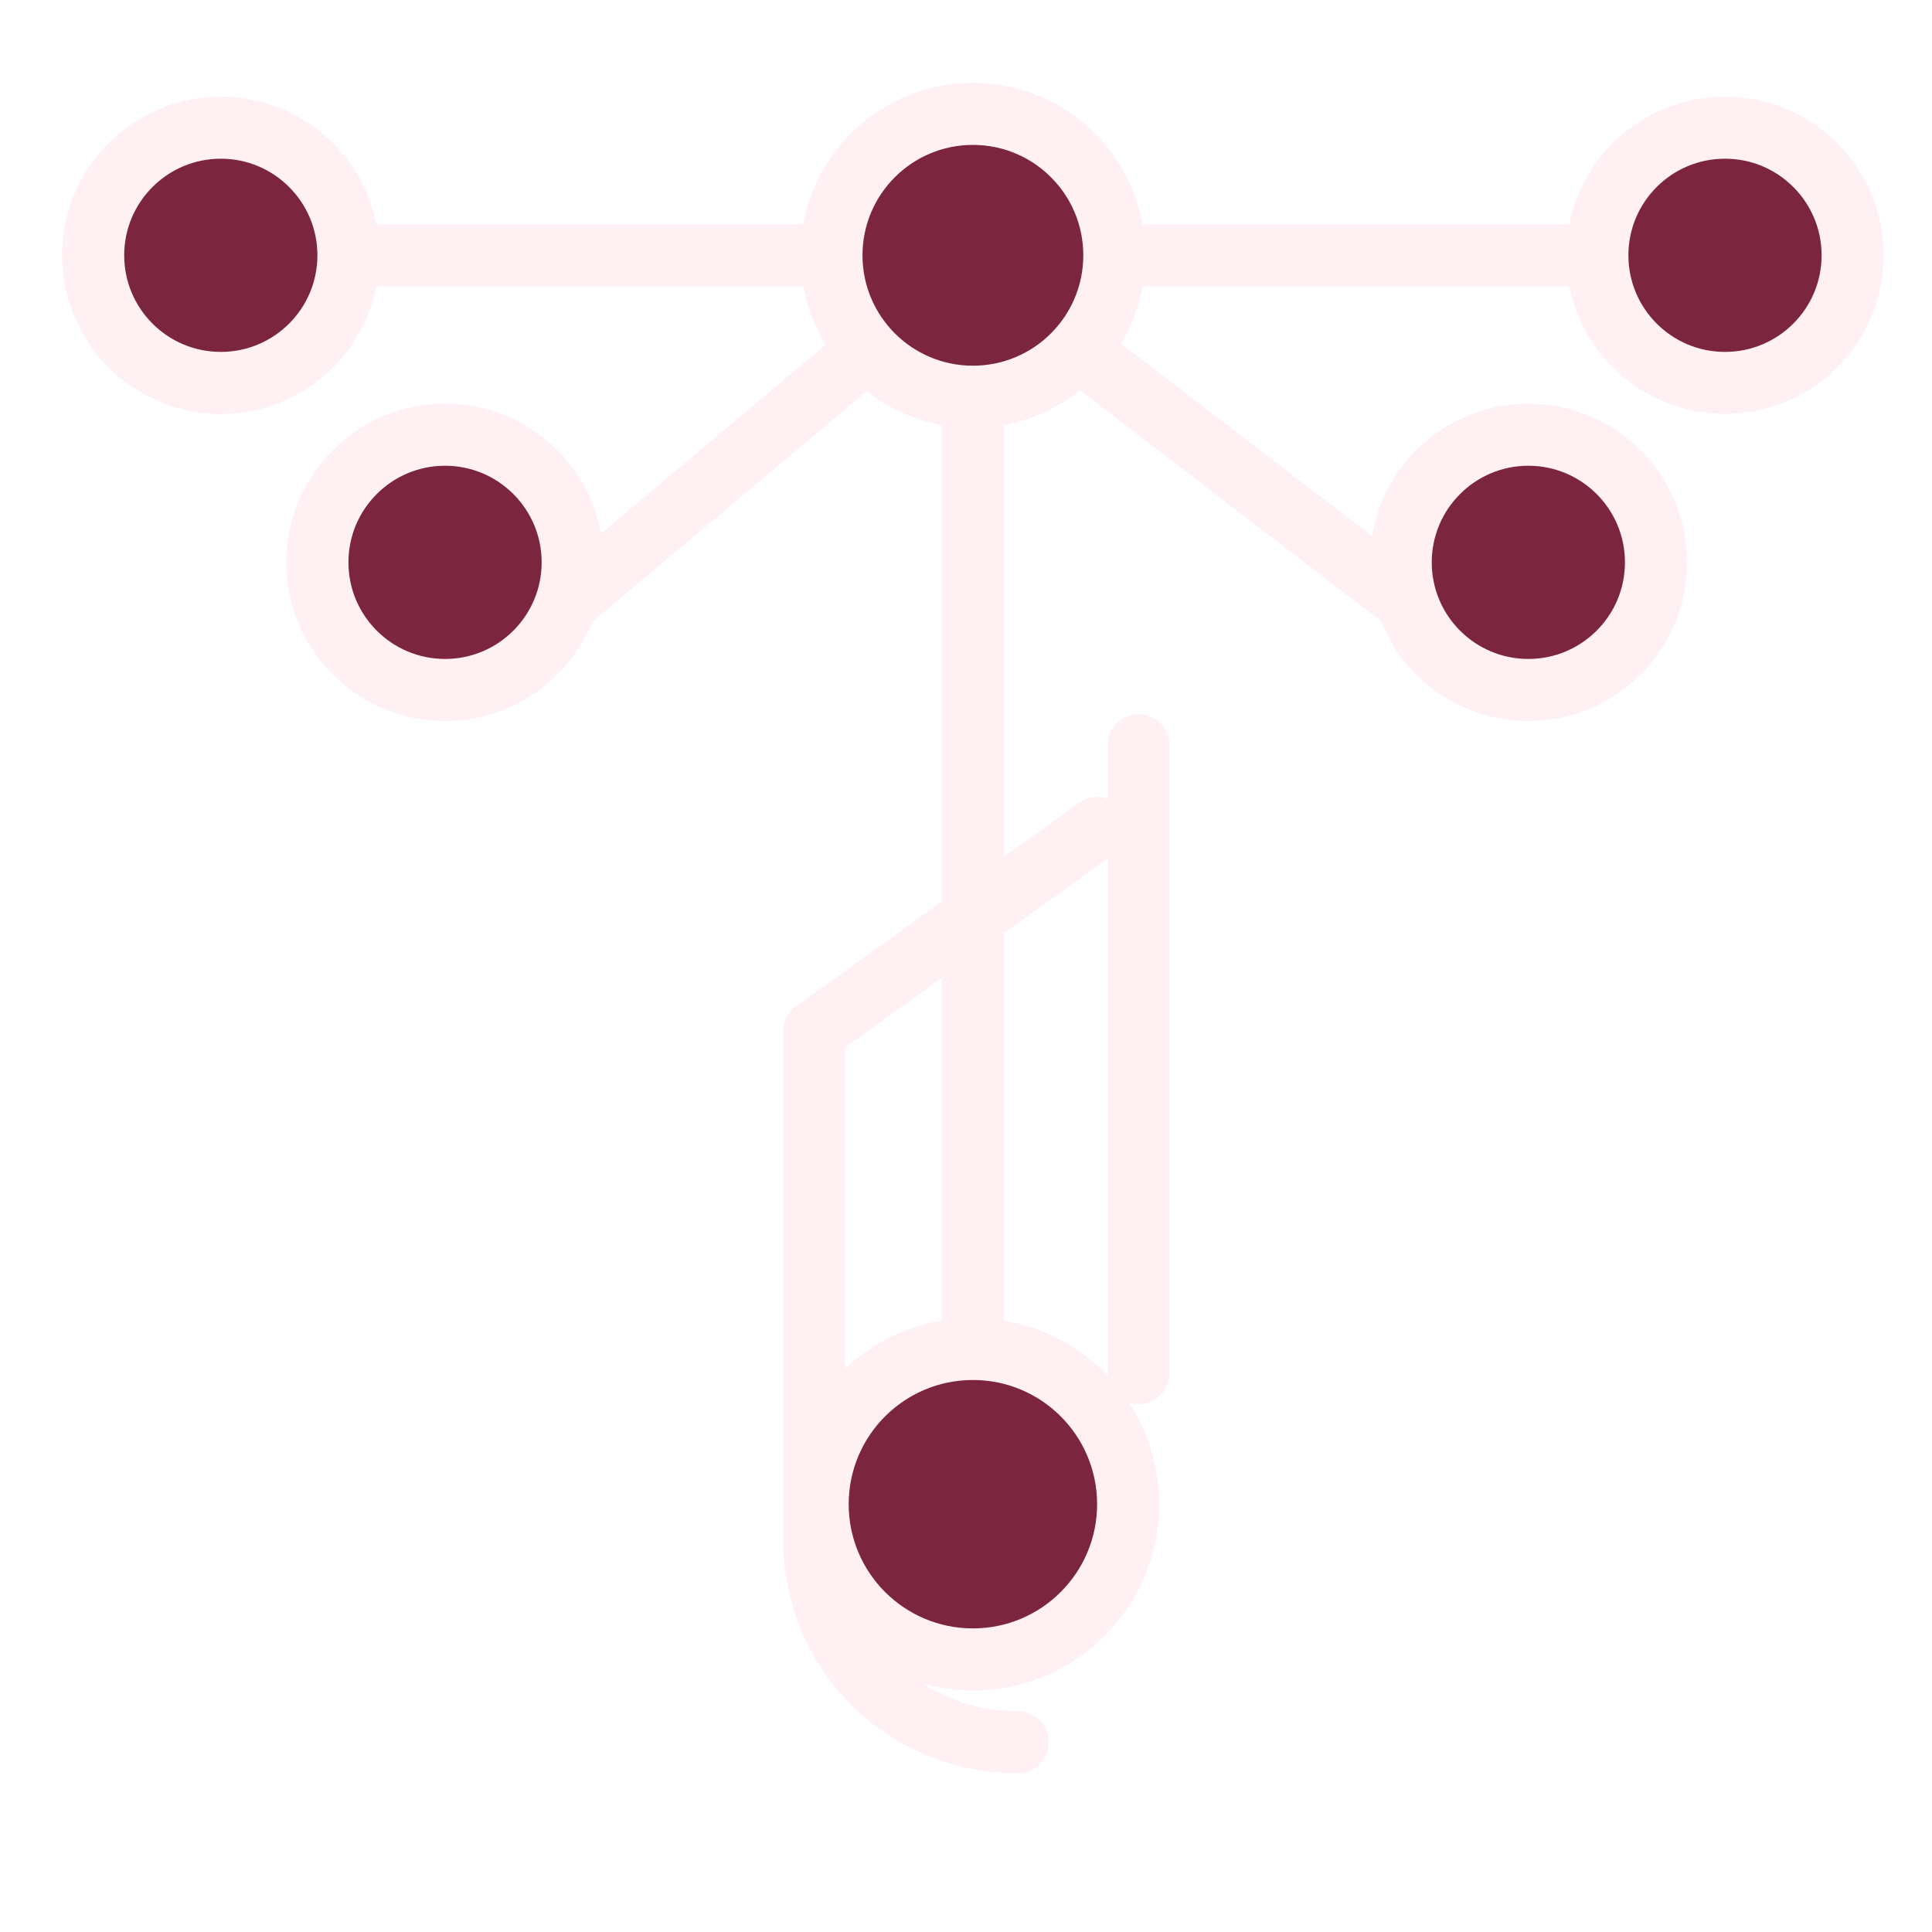
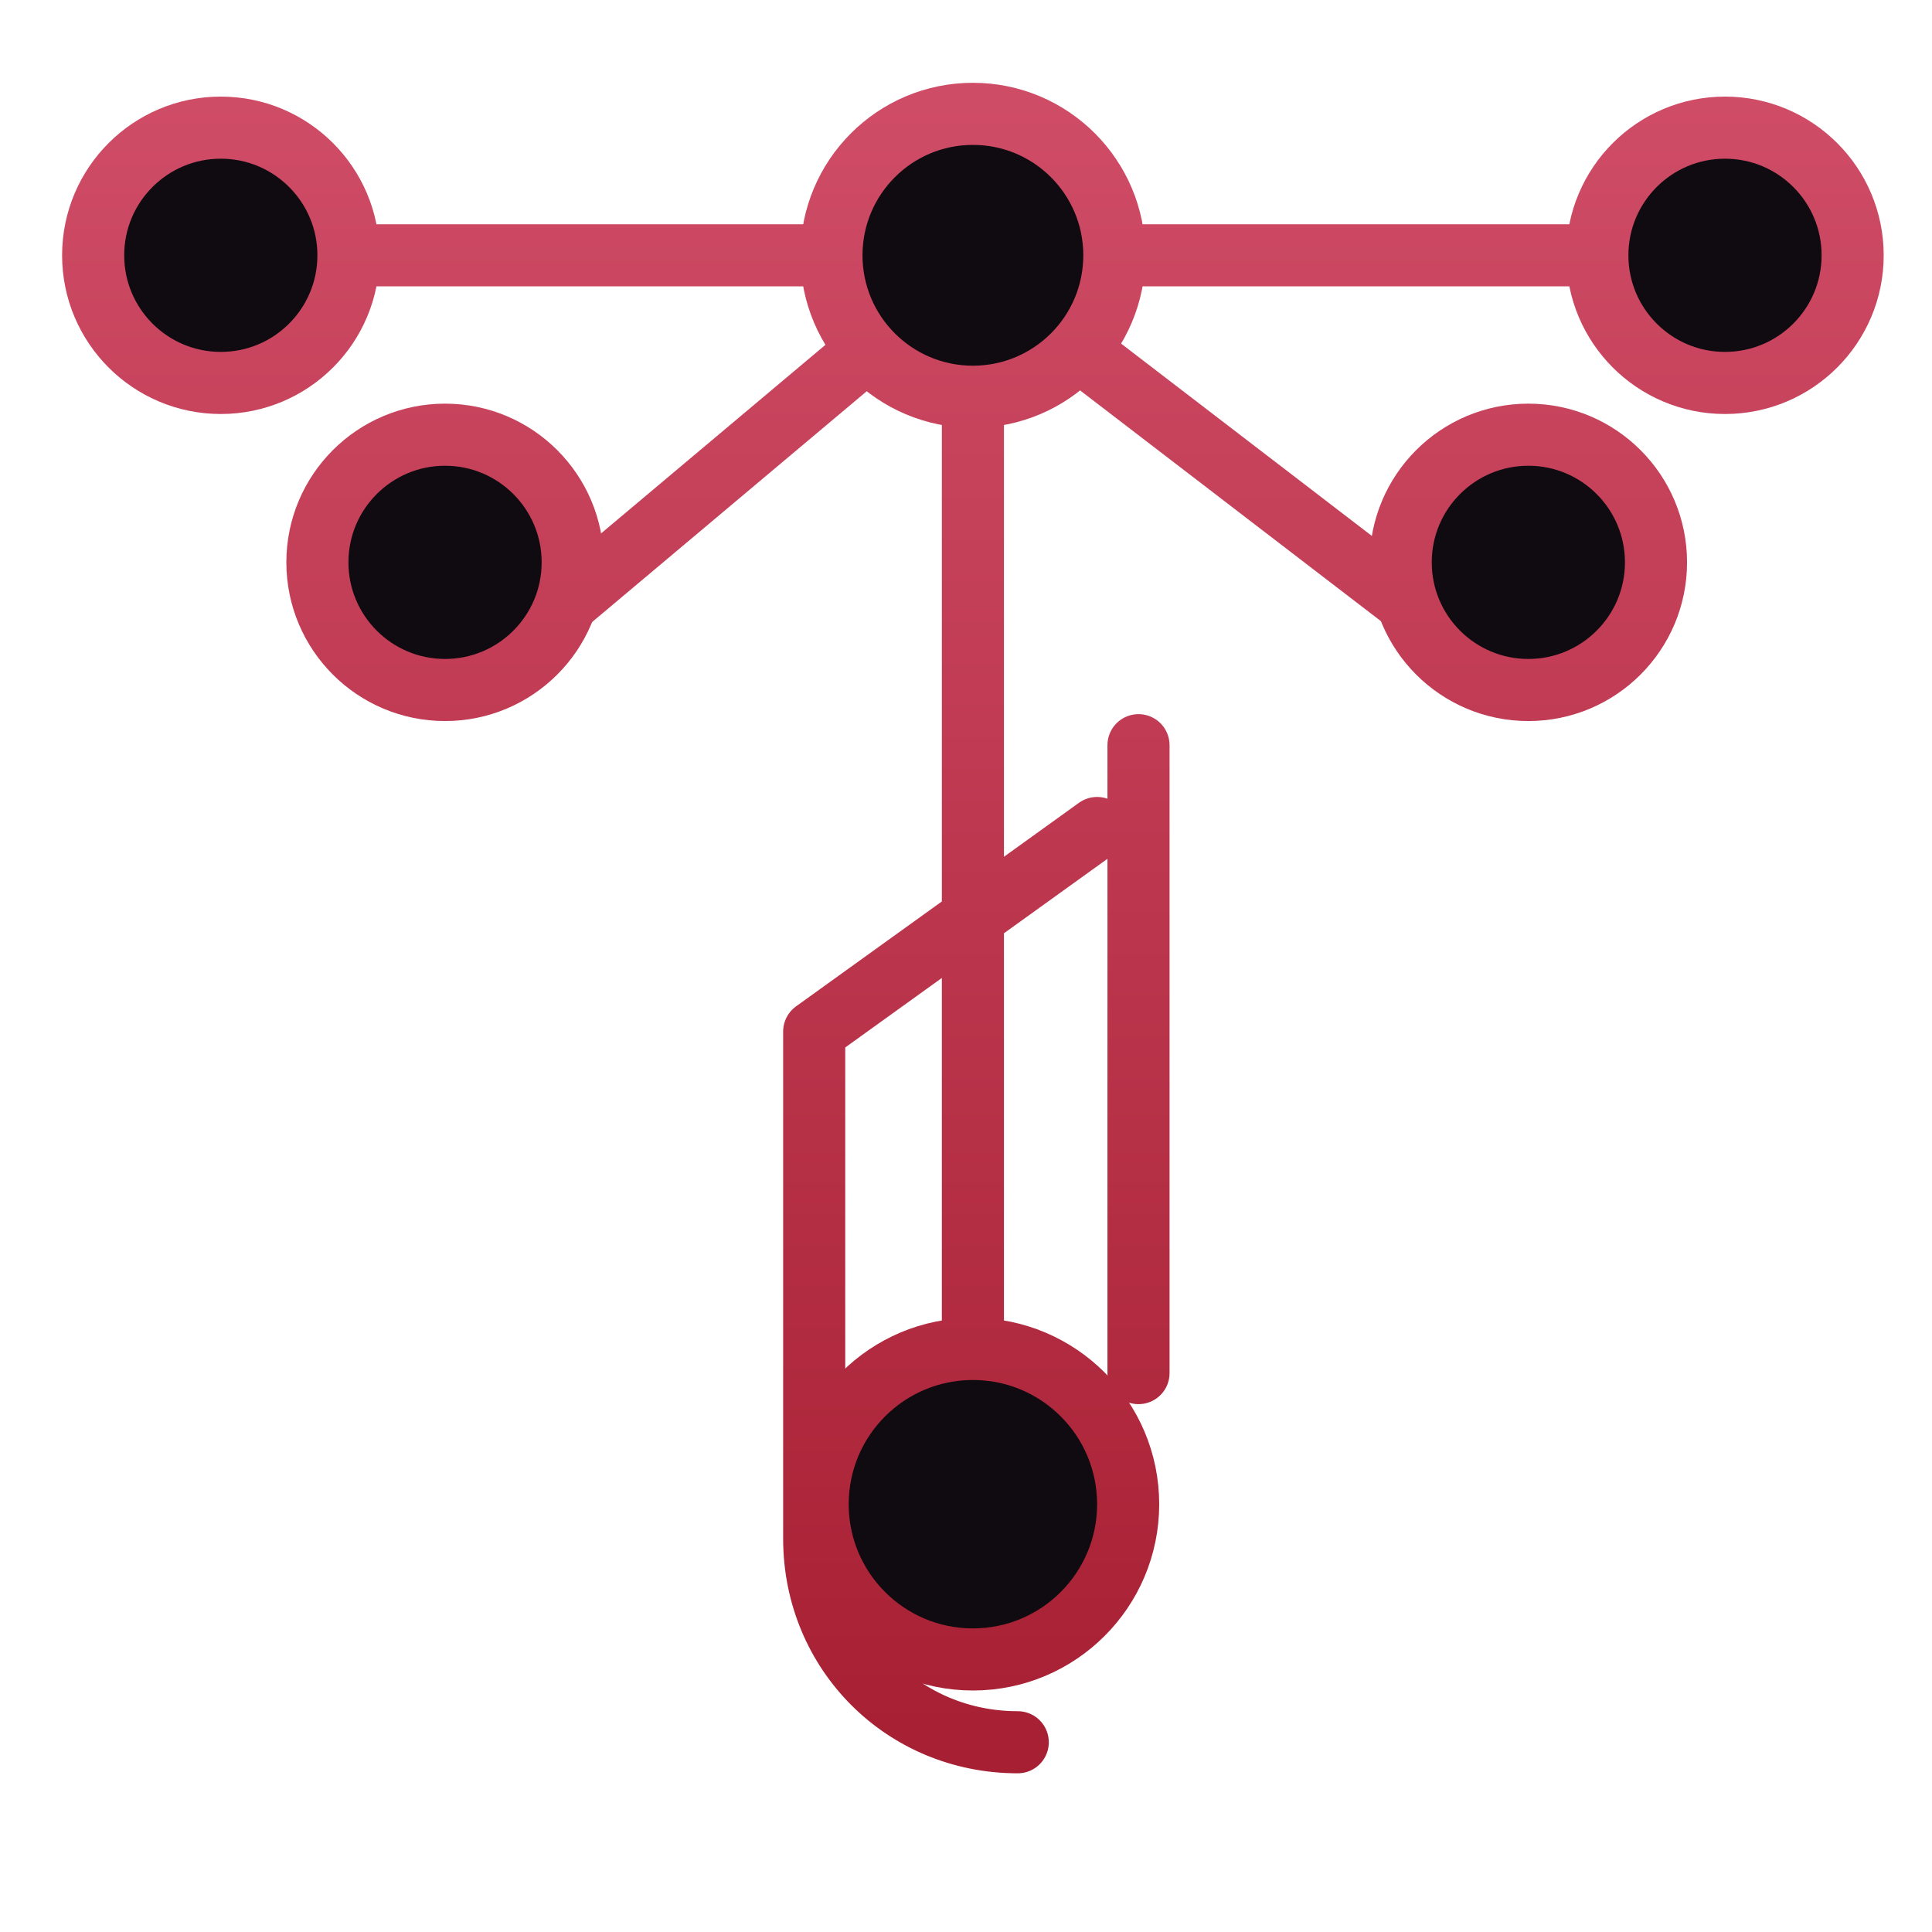
- <svg xmlns="http://www.w3.org/2000/svg" width="560" height="560" viewBox="230 230 560 560" fill="none">
-   <g stroke="#FFF0F4" stroke-width="18" stroke-linecap="round" stroke-linejoin="round">
-     <line x1="330" y1="304" x2="475" y2="304" />
-     <line x1="549" y1="304" x2="695" y2="304" />
-     <line x1="482" y1="331" x2="388" y2="410" />
-     <line x1="542" y1="331" x2="645" y2="410" />
-     <line x1="512" y1="342" x2="512" y2="622" />
-     <line x1="560" y1="446" x2="560" y2="628" />
-     <line x1="548" y1="470" x2="466" y2="529" />
-     <path d="M466 529V676C466 709 492 735 525 735" />
+ <svg xmlns="http://www.w3.org/2000/svg" viewBox="230 230 560 560" fill="none">
+   <defs>
+     <linearGradient id="threadly-burgundy" x1="512" y1="236" x2="512" y2="753" gradientUnits="userSpaceOnUse">
+       <stop stop-color="#D14E69" />
+       <stop offset="1" stop-color="#A61E31" />
+     </linearGradient>
+   </defs>
+   <g stroke="url(#threadly-burgundy)" stroke-width="18" stroke-linecap="round" stroke-linejoin="round">
+     <path d="M330 304h145m74 0h146M482 331l-94 79m154-79 103 79M512 342v280m48-176v182m-12-158-82 59v147c0 33 26 59 59 59" />
  </g>
-   <g stroke="#FFF0F4" stroke-width="18" fill="#7B263E">
+   <g stroke="url(#threadly-burgundy)" stroke-width="18" fill="#0F0B11">
    <circle cx="294" cy="304" r="37" />
    <circle cx="512" cy="304" r="41" />
    <circle cx="730" cy="304" r="37" />
    <circle cx="359" cy="393" r="37" />
    <circle cx="673" cy="393" r="37" />
    <circle cx="512" cy="666" r="45" />
  </g>
</svg>
